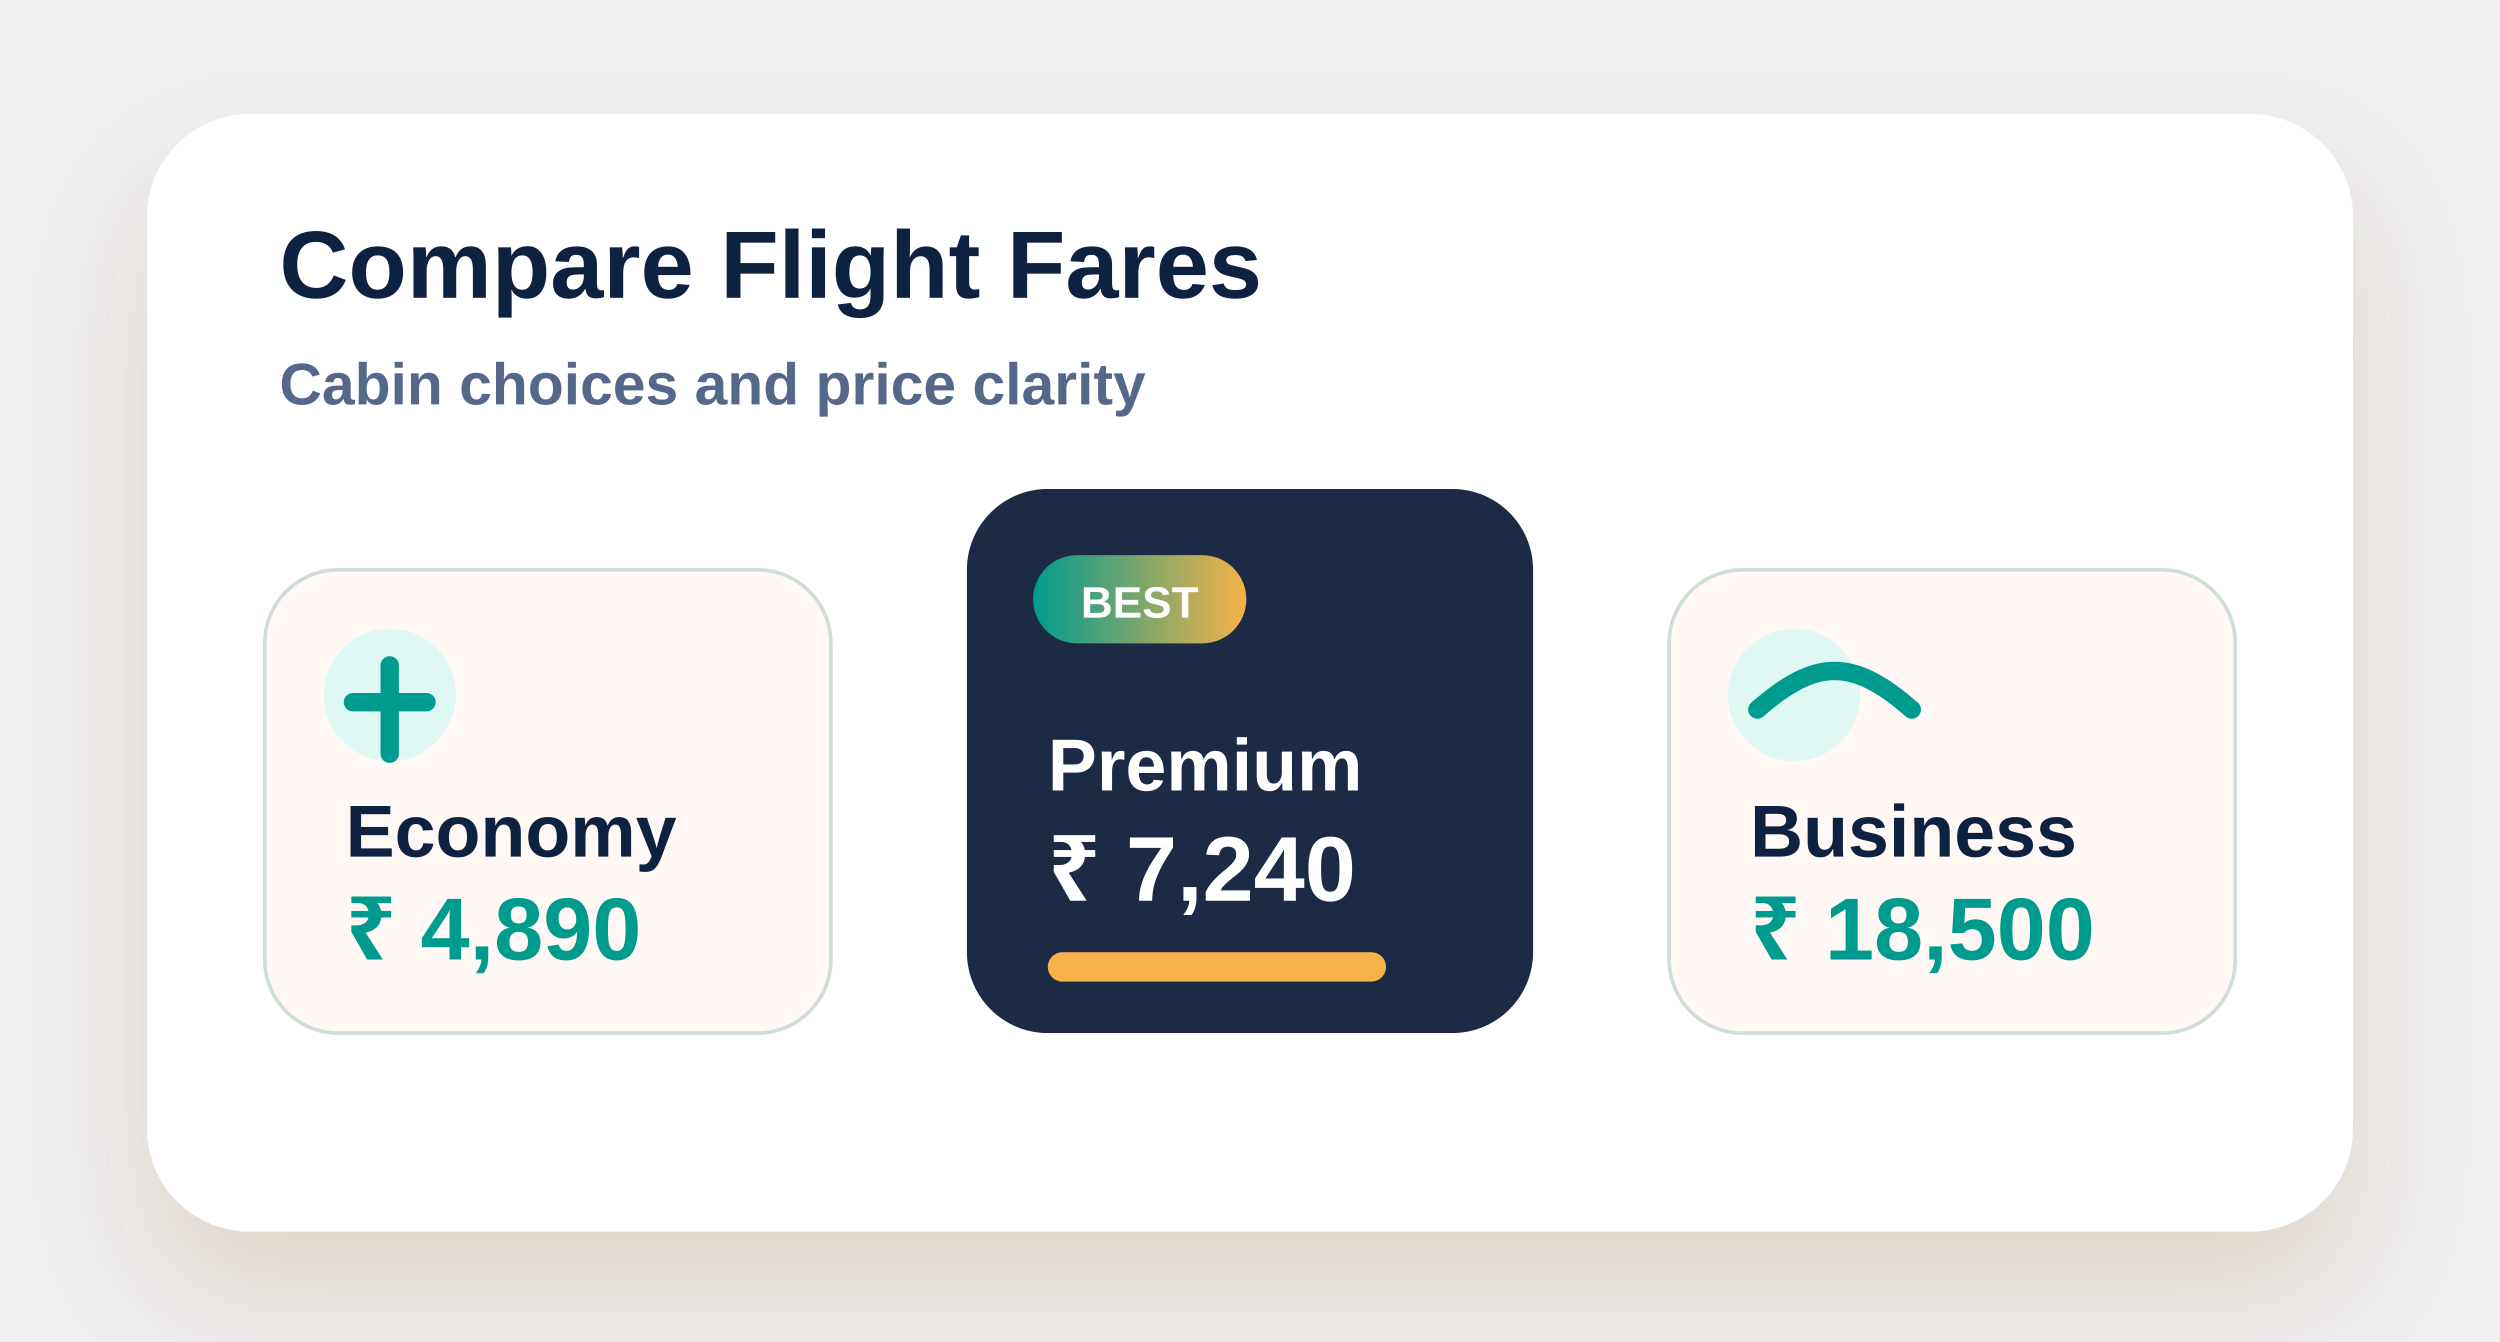
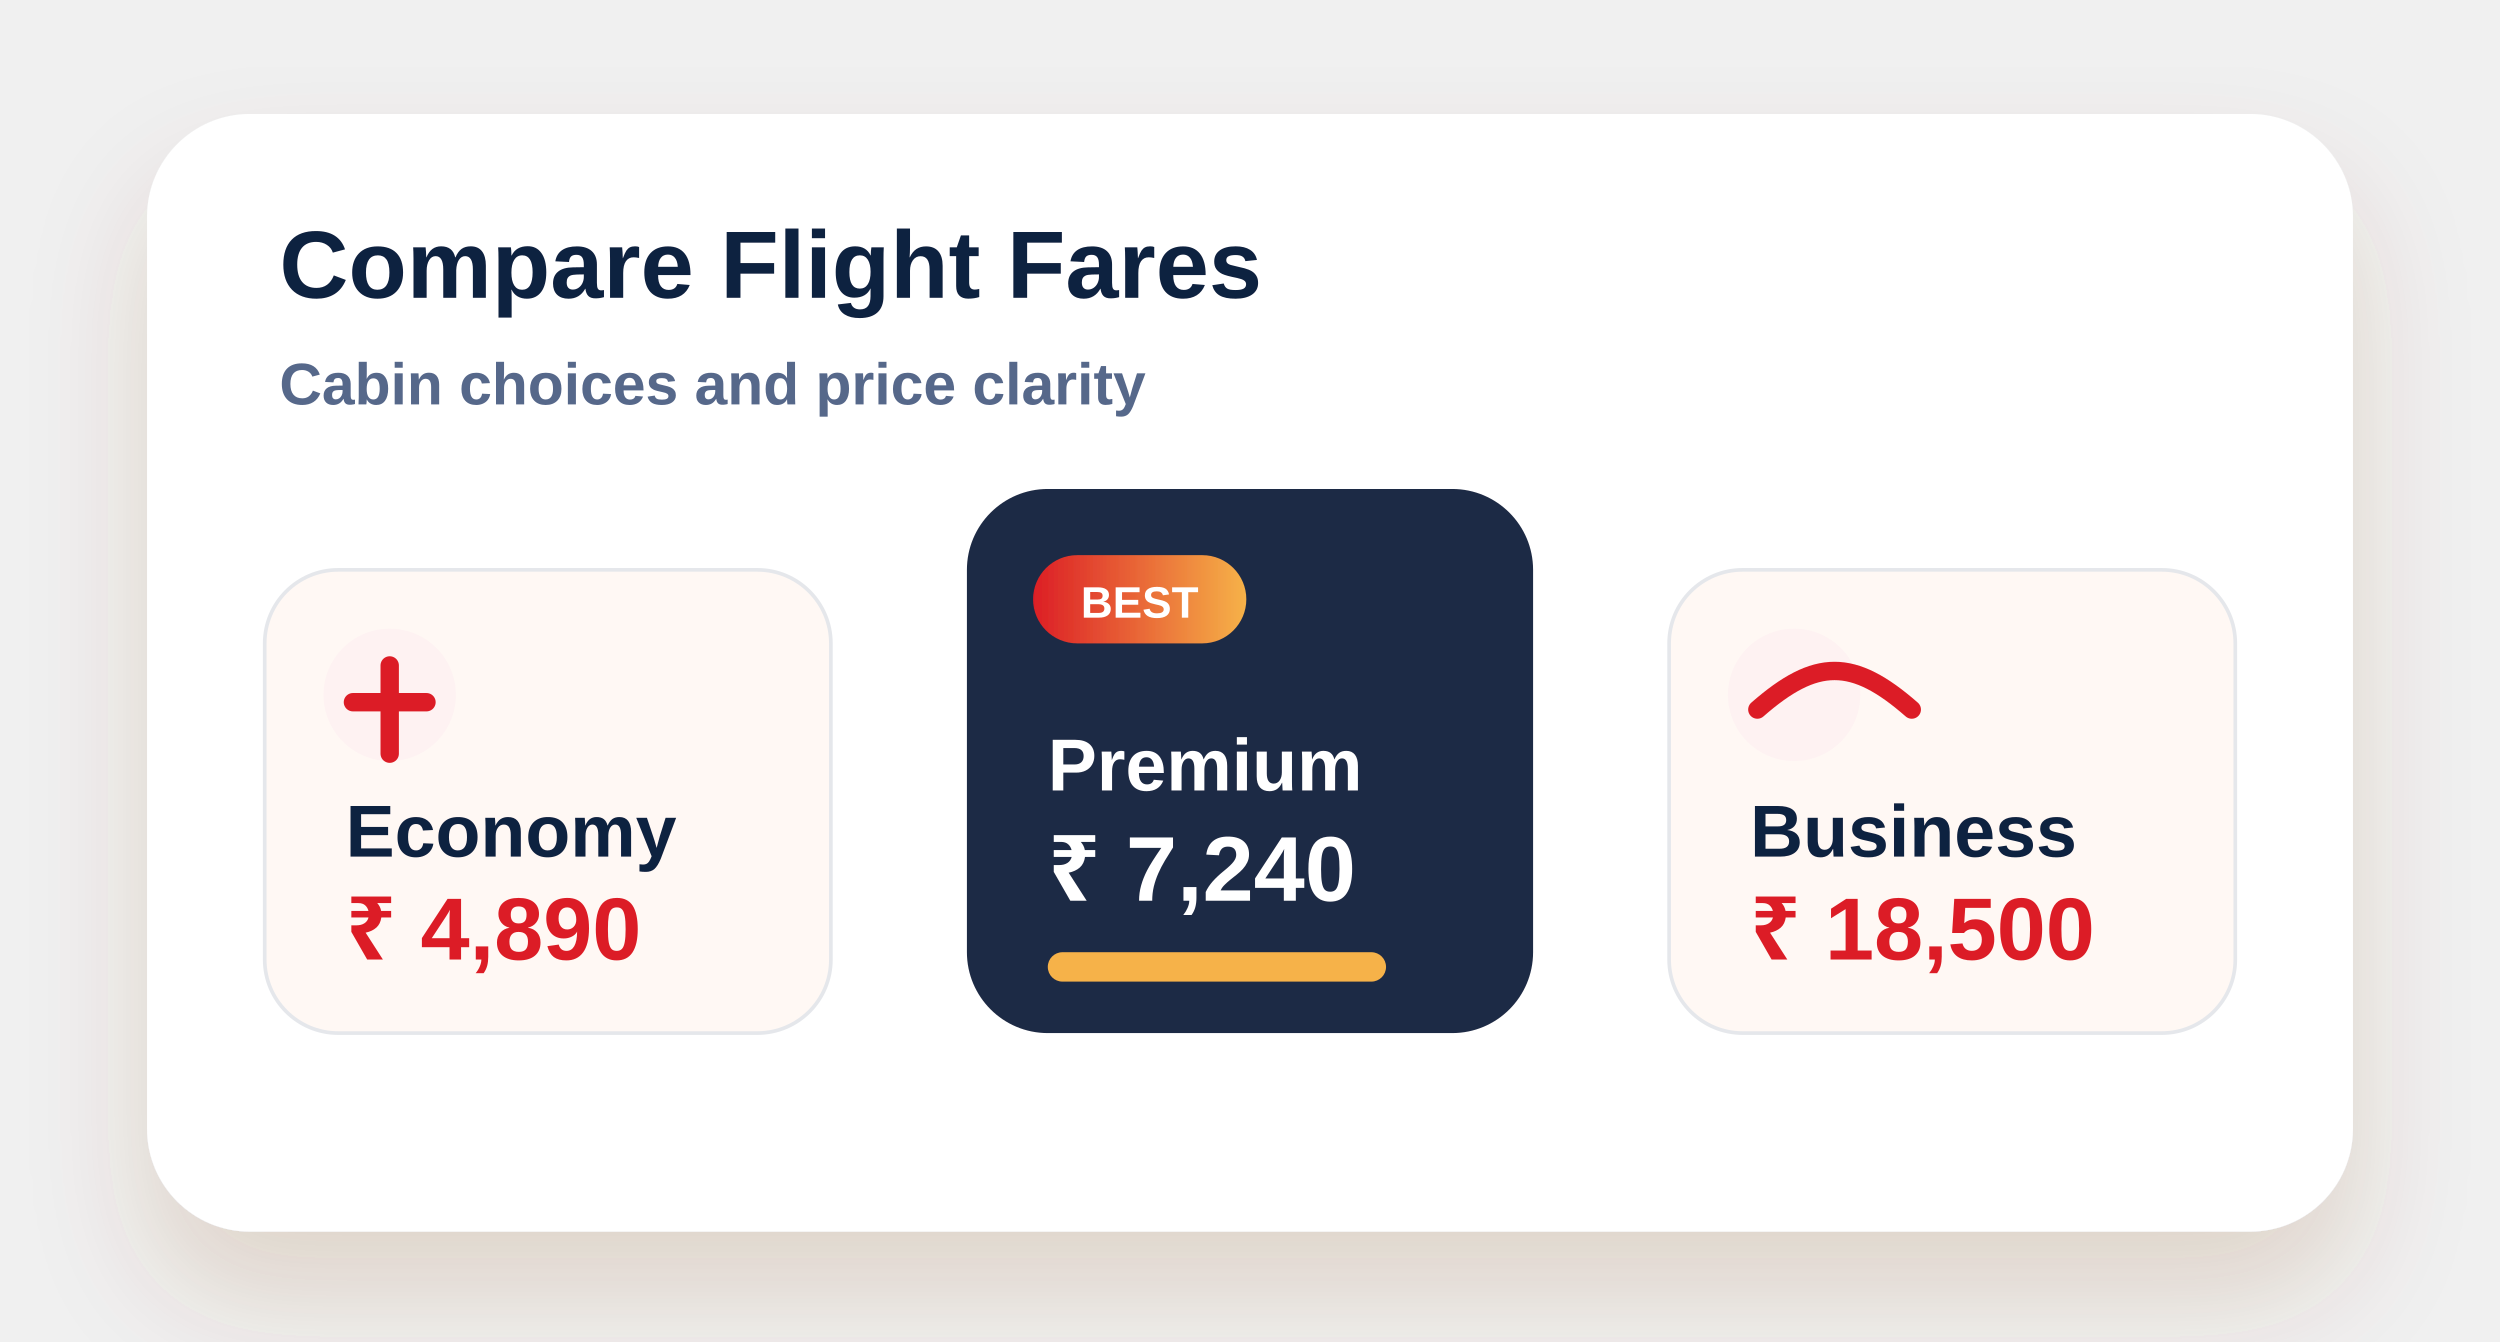
<svg xmlns="http://www.w3.org/2000/svg" viewBox="20 35 680 365" role="img" aria-labelledby="title desc">
  <defs>
    <linearGradient id="bg" x1="0" x2="1" y1="0" y2="1">
      <stop offset="0" stop-color="#fffdfb" />
-       <stop offset="0.48" stop-color="#dff8f3" />
+       <stop offset="0.48" stop-color="#fef2f2" />
      <stop offset="1" stop-color="#edf6ff" />
    </linearGradient>
    <linearGradient id="hot" x1="0" x2="1">
-       <stop offset="0" stop-color="#009b8f" />
+       <stop offset="0" stop-color="#dc1e26" />
      <stop offset="1" stop-color="#f6b248" />
    </linearGradient>
    <filter id="shadow" x="-20%" y="-20%" width="140%" height="140%">
      <feDropShadow dx="0" dy="18" stdDeviation="16" flood-color="#7d3b1f" flood-opacity="0.16" />
    </filter>
  </defs>
  <g filter="url(#shadow)">
    <rect x="60" y="66" width="600" height="304" rx="28" fill="#fff" />
    <text x="96" y="116" fill="#11213f" font-family="Arial, sans-serif" font-size="26" font-weight="800">Compare Flight Fares</text>
    <text x="96" y="145" fill="#56678a" font-family="Arial, sans-serif" font-size="16" font-weight="600">Cabin choices and price clarity</text>
    <g transform="translate(92 190)">
-       <rect width="154" height="126" rx="20" fill="#fff8f4" stroke="#cfded8" />
-       <circle cx="34" cy="34" r="18" fill="#dff8f3" />
-       <path d="M24 36h20M34 26v24" stroke="#009b8f" stroke-width="5" stroke-linecap="round" />
+       <rect width="154" height="126" rx="20" fill="#fff8f4" stroke="#E5E7EB" />
+       <circle cx="34" cy="34" r="18" fill="#fef2f2" />
+       <path d="M24 36h20M34 26v24" stroke="#dc1e26" stroke-width="5" stroke-linecap="round" />
      <text x="22" y="78" fill="#11213f" font-family="Arial, sans-serif" font-size="20" font-weight="800">Economy</text>
-       <text x="22" y="106" fill="#009b8f" font-family="Arial, sans-serif" font-size="24" font-weight="900">₹ 4,890</text>
+       <text x="22" y="106" fill="#dc1e26" font-family="Arial, sans-serif" font-size="24" font-weight="900">₹ 4,890</text>
    </g>
    <g transform="translate(283 168)">
      <rect width="154" height="148" rx="22" fill="#1f2a44" />
      <rect x="18" y="18" width="58" height="24" rx="12" fill="url(#hot)" />
      <text x="31" y="35" fill="#fff" font-family="Arial, sans-serif" font-size="12" font-weight="800">BEST</text>
      <text x="22" y="82" fill="#fff" font-family="Arial, sans-serif" font-size="20" font-weight="800">Premium</text>
      <text x="22" y="112" fill="#fff" font-family="Arial, sans-serif" font-size="25" font-weight="900">₹ 7,240</text>
      <rect x="22" y="126" width="92" height="8" rx="4" fill="#f6b248" />
    </g>
    <g transform="translate(474 190)">
-       <rect width="154" height="126" rx="20" fill="#fff8f4" stroke="#cfded8" />
-       <circle cx="34" cy="34" r="18" fill="#dff8f3" />
-       <path d="M24 38c16-14 26-14 42 0" fill="none" stroke="#009b8f" stroke-width="5" stroke-linecap="round" />
+       <rect width="154" height="126" rx="20" fill="#fff8f4" stroke="#E5E7EB" />
+       <circle cx="34" cy="34" r="18" fill="#fef2f2" />
+       <path d="M24 38c16-14 26-14 42 0" fill="none" stroke="#dc1e26" stroke-width="5" stroke-linecap="round" />
      <text x="22" y="78" fill="#11213f" font-family="Arial, sans-serif" font-size="20" font-weight="800">Business</text>
-       <text x="22" y="106" fill="#009b8f" font-family="Arial, sans-serif" font-size="24" font-weight="900">₹ 18,500</text>
+       <text x="22" y="106" fill="#dc1e26" font-family="Arial, sans-serif" font-size="24" font-weight="900">₹ 18,500</text>
    </g>
  </g>
</svg>
